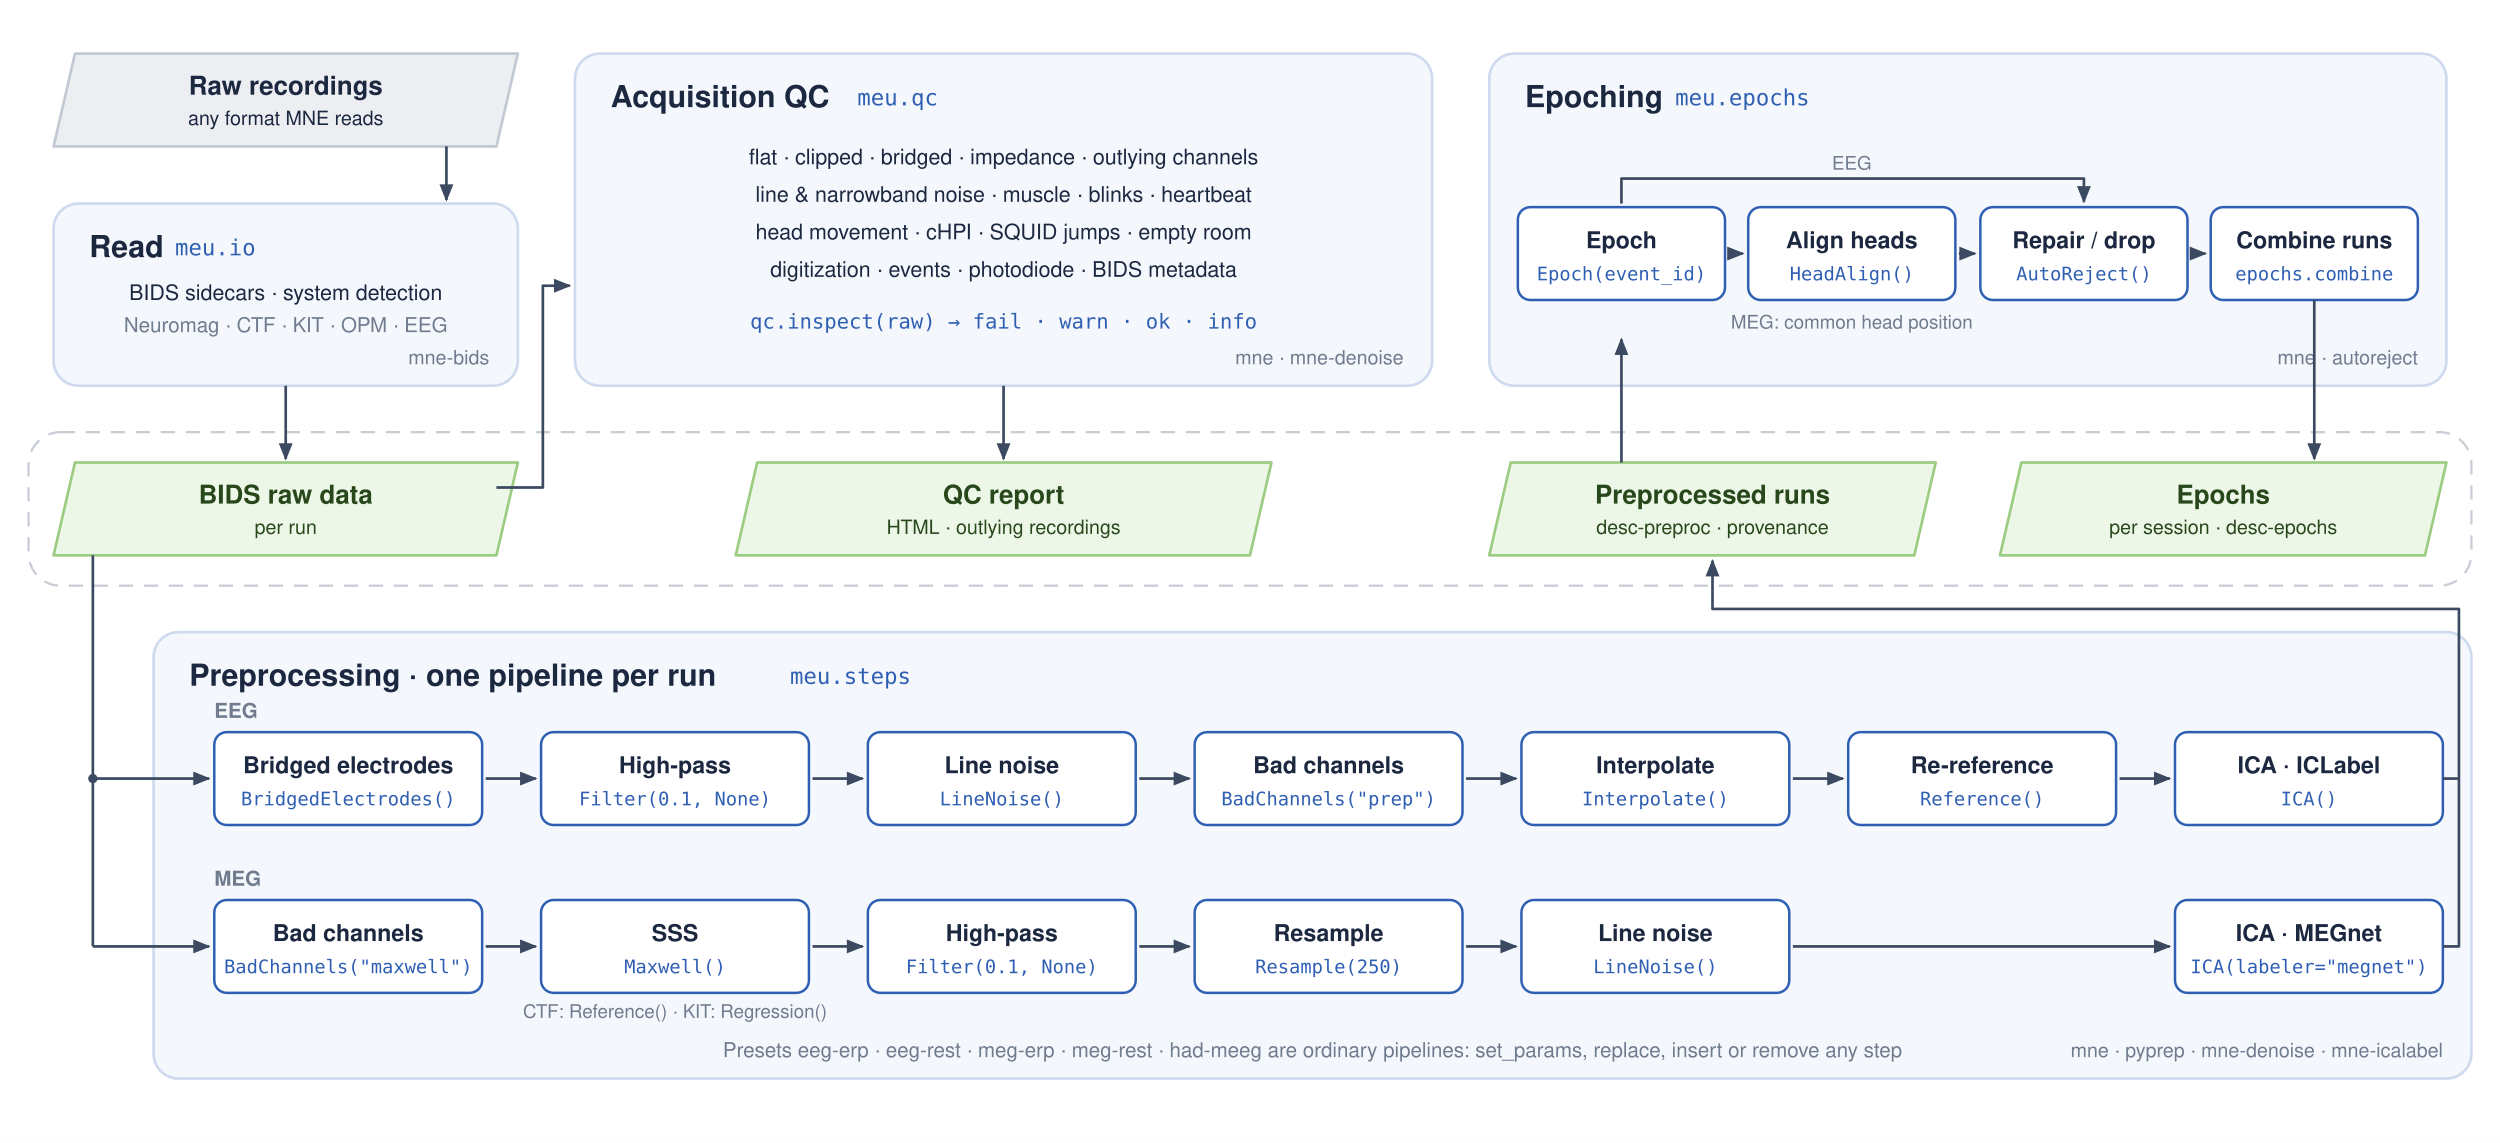
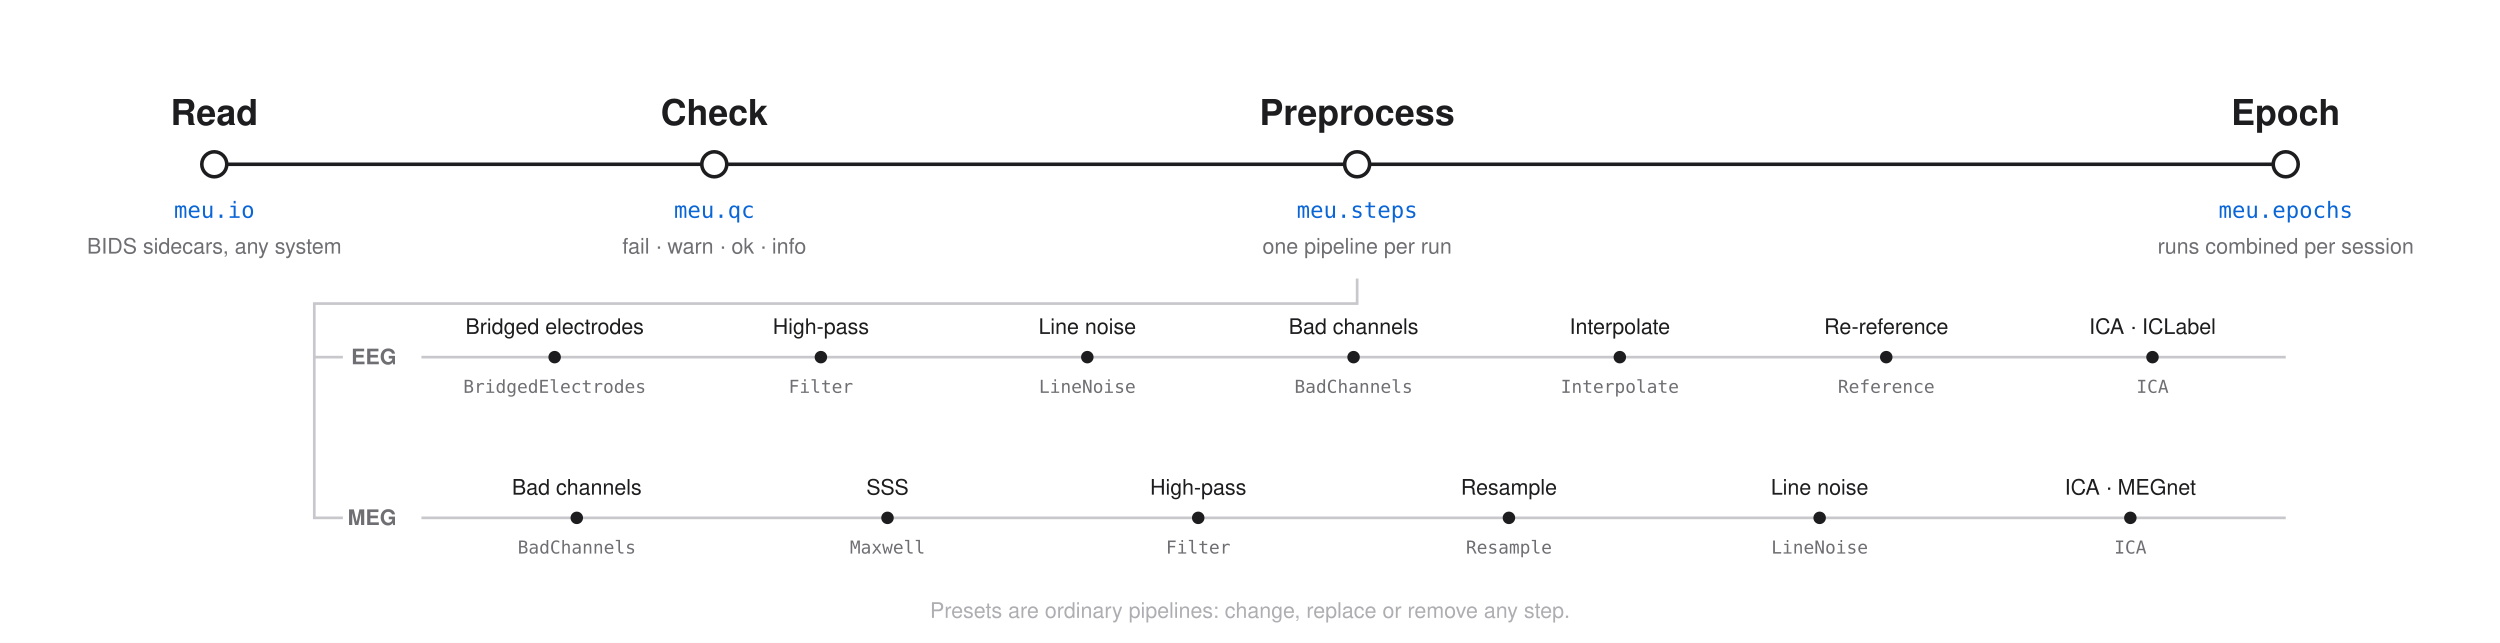
- <svg xmlns="http://www.w3.org/2000/svg" viewBox="0 0 1400 640" width="1400" height="640" role="img" aria-labelledby="title desc">
-   <defs>
-     <marker id="head" viewBox="0 0 10 10" refX="9" refY="5" markerWidth="6.5" markerHeight="6.5" orient="auto-start-reverse">
-       <path d="M0,1 L10,5 L0,9 z" fill="#3b4a60" />
-     </marker>
-   </defs>
-   <rect width="1400" height="640" fill="white" />
-   <polygon points="42,30 290,30 278,82 30,82" fill="#eceef2" stroke="#c3c9d2" stroke-width="1.5" stroke-linejoin="round" />
-   <text x="160.0" y="53.0" font-family="'Helvetica Neue', Helvetica, Arial, Inter, sans-serif" font-size="14.5" font-weight="600" fill="#1c2740" text-anchor="middle">Raw recordings</text>
-   <text x="160.0" y="70.0" font-family="'Helvetica Neue', Helvetica, Arial, Inter, sans-serif" font-size="11" font-weight="400" fill="#1c2740" text-anchor="middle">any format MNE reads</text>
-   <rect x="30" y="114" width="260" height="102" rx="14" fill="#f4f7fc" stroke="#cfdaee" stroke-width="1.5" />
-   <text x="50.0" y="144.0" font-family="'Helvetica Neue', Helvetica, Arial, Inter, sans-serif" font-size="17" font-weight="600" fill="#1c2740" text-anchor="start">Read</text>
-   <text x="98.0" y="143.0" font-family="'SFMono-Regular', Menlo, Consolas, 'DejaVu Sans Mono', monospace" font-size="12.5" font-weight="400" fill="#2f5fb3" text-anchor="start">meu.io</text>
-   <text x="274.0" y="204.0" font-family="'Helvetica Neue', Helvetica, Arial, Inter, sans-serif" font-size="11" font-weight="400" fill="#707b8e" text-anchor="end">mne-bids</text>
-   <text x="160.0" y="168.0" font-family="'Helvetica Neue', Helvetica, Arial, Inter, sans-serif" font-size="12" font-weight="400" fill="#1c2740" text-anchor="middle">BIDS sidecars · system detection</text>
-   <text x="160.0" y="186.0" font-family="'Helvetica Neue', Helvetica, Arial, Inter, sans-serif" font-size="11.5" font-weight="400" fill="#707b8e" text-anchor="middle">Neuromag · CTF · KIT · OPM · EEG</text>
-   <path d="M 250.0,82.0 L 250.0,112.0" fill="none" stroke="#3b4a60" stroke-width="1.5" stroke-linejoin="round" marker-end="url(#head)" />
-   <rect x="322" y="30" width="480" height="186" rx="14" fill="#f4f7fc" stroke="#cfdaee" stroke-width="1.5" />
-   <text x="342.0" y="60.0" font-family="'Helvetica Neue', Helvetica, Arial, Inter, sans-serif" font-size="17" font-weight="600" fill="#1c2740" text-anchor="start">Acquisition QC</text>
-   <text x="480.1" y="59.0" font-family="'SFMono-Regular', Menlo, Consolas, 'DejaVu Sans Mono', monospace" font-size="12.5" font-weight="400" fill="#2f5fb3" text-anchor="start">meu.qc</text>
-   <text x="786.0" y="204.0" font-family="'Helvetica Neue', Helvetica, Arial, Inter, sans-serif" font-size="11" font-weight="400" fill="#707b8e" text-anchor="end">mne · mne-denoise</text>
-   <text x="562.0" y="92.0" font-family="'Helvetica Neue', Helvetica, Arial, Inter, sans-serif" font-size="12" font-weight="400" fill="#1c2740" text-anchor="middle">flat · clipped · bridged · impedance · outlying channels</text>
-   <text x="562.0" y="113.0" font-family="'Helvetica Neue', Helvetica, Arial, Inter, sans-serif" font-size="12" font-weight="400" fill="#1c2740" text-anchor="middle">line &amp; narrowband noise · muscle · blinks · heartbeat</text>
-   <text x="562.0" y="134.0" font-family="'Helvetica Neue', Helvetica, Arial, Inter, sans-serif" font-size="12" font-weight="400" fill="#1c2740" text-anchor="middle">head movement · cHPI · SQUID jumps · empty room</text>
-   <text x="562.0" y="155.0" font-family="'Helvetica Neue', Helvetica, Arial, Inter, sans-serif" font-size="12" font-weight="400" fill="#1c2740" text-anchor="middle">digitization · events · photodiode · BIDS metadata</text>
-   <text x="562.0" y="184.0" font-family="'SFMono-Regular', Menlo, Consolas, 'DejaVu Sans Mono', monospace" font-size="11.5" font-weight="400" fill="#2f5fb3" text-anchor="middle">qc.inspect(raw) → fail · warn · ok · info</text>
-   <rect x="834" y="30" width="536" height="186" rx="14" fill="#f4f7fc" stroke="#cfdaee" stroke-width="1.5" />
-   <text x="854.0" y="60.0" font-family="'Helvetica Neue', Helvetica, Arial, Inter, sans-serif" font-size="17" font-weight="600" fill="#1c2740" text-anchor="start">Epoching</text>
-   <text x="938.1" y="59.0" font-family="'SFMono-Regular', Menlo, Consolas, 'DejaVu Sans Mono', monospace" font-size="12.5" font-weight="400" fill="#2f5fb3" text-anchor="start">meu.epochs</text>
-   <text x="1354.0" y="204.0" font-family="'Helvetica Neue', Helvetica, Arial, Inter, sans-serif" font-size="11" font-weight="400" fill="#707b8e" text-anchor="end">mne · autoreject</text>
-   <rect x="850" y="116" width="116" height="52" rx="7" fill="white" stroke="#2f5fb3" stroke-width="1.4" />
-   <text x="908.0" y="139.0" font-family="'Helvetica Neue', Helvetica, Arial, Inter, sans-serif" font-size="13" font-weight="600" fill="#1c2740" text-anchor="middle">Epoch</text>
-   <text x="908.0" y="157.0" font-family="'SFMono-Regular', Menlo, Consolas, 'DejaVu Sans Mono', monospace" font-size="10.5" font-weight="400" fill="#2f5fb3" text-anchor="middle">Epoch(event_id)</text>
-   <rect x="979" y="116" width="116" height="52" rx="7" fill="white" stroke="#2f5fb3" stroke-width="1.4" />
-   <text x="1037.0" y="139.0" font-family="'Helvetica Neue', Helvetica, Arial, Inter, sans-serif" font-size="13" font-weight="600" fill="#1c2740" text-anchor="middle">Align heads</text>
-   <text x="1037.0" y="157.0" font-family="'SFMono-Regular', Menlo, Consolas, 'DejaVu Sans Mono', monospace" font-size="10.5" font-weight="400" fill="#2f5fb3" text-anchor="middle">HeadAlign()</text>
-   <rect x="1109" y="116" width="116" height="52" rx="7" fill="white" stroke="#2f5fb3" stroke-width="1.4" />
-   <text x="1167.0" y="139.0" font-family="'Helvetica Neue', Helvetica, Arial, Inter, sans-serif" font-size="13" font-weight="600" fill="#1c2740" text-anchor="middle">Repair / drop</text>
-   <text x="1167.0" y="157.0" font-family="'SFMono-Regular', Menlo, Consolas, 'DejaVu Sans Mono', monospace" font-size="10.5" font-weight="400" fill="#2f5fb3" text-anchor="middle">AutoReject()</text>
-   <rect x="1238" y="116" width="116" height="52" rx="7" fill="white" stroke="#2f5fb3" stroke-width="1.4" />
-   <text x="1296.0" y="139.0" font-family="'Helvetica Neue', Helvetica, Arial, Inter, sans-serif" font-size="13" font-weight="600" fill="#1c2740" text-anchor="middle">Combine runs</text>
-   <text x="1296.0" y="157.0" font-family="'SFMono-Regular', Menlo, Consolas, 'DejaVu Sans Mono', monospace" font-size="10.5" font-weight="400" fill="#2f5fb3" text-anchor="middle">epochs.combine</text>
-   <path d="M 968.0,142.0 L 976.0,142.0" fill="none" stroke="#3b4a60" stroke-width="1.5" stroke-linejoin="round" marker-end="url(#head)" />
-   <path d="M 1097.0,142.0 L 1106.0,142.0" fill="none" stroke="#3b4a60" stroke-width="1.5" stroke-linejoin="round" marker-end="url(#head)" />
-   <path d="M 1227.0,142.0 L 1235.0,142.0" fill="none" stroke="#3b4a60" stroke-width="1.5" stroke-linejoin="round" marker-end="url(#head)" />
-   <path d="M 908.0,114.0 L 908.0,100.0 L 1167.0,100.0 L 1167.0,113.0" fill="none" stroke="#3b4a60" stroke-width="1.5" stroke-linejoin="round" marker-end="url(#head)" />
-   <text x="1037.0" y="95.0" font-family="'Helvetica Neue', Helvetica, Arial, Inter, sans-serif" font-size="10.5" font-weight="400" fill="#707b8e" text-anchor="middle">EEG</text>
-   <text x="1037.0" y="184.0" font-family="'Helvetica Neue', Helvetica, Arial, Inter, sans-serif" font-size="10.5" font-weight="400" fill="#707b8e" text-anchor="middle">MEG: common head position</text>
-   <rect x="16" y="242" width="1368" height="86" rx="18" fill="none" stroke="#c9ced6" stroke-width="1.3" stroke-dasharray="8 6" />
-   <polygon points="42,259 290,259 278,311 30,311" fill="#edf7e8" stroke="#9ccb82" stroke-width="1.5" stroke-linejoin="round" />
-   <text x="160.0" y="282.0" font-family="'Helvetica Neue', Helvetica, Arial, Inter, sans-serif" font-size="14.5" font-weight="600" fill="#28481c" text-anchor="middle">BIDS raw data</text>
-   <text x="160.0" y="299.0" font-family="'Helvetica Neue', Helvetica, Arial, Inter, sans-serif" font-size="11" font-weight="400" fill="#28481c" text-anchor="middle">per run</text>
-   <polygon points="424,259 712,259 700,311 412,311" fill="#edf7e8" stroke="#9ccb82" stroke-width="1.5" stroke-linejoin="round" />
-   <text x="562.0" y="282.0" font-family="'Helvetica Neue', Helvetica, Arial, Inter, sans-serif" font-size="14.5" font-weight="600" fill="#28481c" text-anchor="middle">QC report</text>
-   <text x="562.0" y="299.0" font-family="'Helvetica Neue', Helvetica, Arial, Inter, sans-serif" font-size="11" font-weight="400" fill="#28481c" text-anchor="middle">HTML · outlying recordings</text>
-   <polygon points="846,259 1084,259 1072,311 834,311" fill="#edf7e8" stroke="#9ccb82" stroke-width="1.5" stroke-linejoin="round" />
-   <text x="959.0" y="282.0" font-family="'Helvetica Neue', Helvetica, Arial, Inter, sans-serif" font-size="14.5" font-weight="600" fill="#28481c" text-anchor="middle">Preprocessed runs</text>
-   <text x="959.0" y="299.0" font-family="'Helvetica Neue', Helvetica, Arial, Inter, sans-serif" font-size="11" font-weight="400" fill="#28481c" text-anchor="middle">desc-preproc · provenance</text>
-   <polygon points="1132,259 1370,259 1358,311 1120,311" fill="#edf7e8" stroke="#9ccb82" stroke-width="1.5" stroke-linejoin="round" />
-   <text x="1245.0" y="282.0" font-family="'Helvetica Neue', Helvetica, Arial, Inter, sans-serif" font-size="14.5" font-weight="600" fill="#28481c" text-anchor="middle">Epochs</text>
-   <text x="1245.0" y="299.0" font-family="'Helvetica Neue', Helvetica, Arial, Inter, sans-serif" font-size="11" font-weight="400" fill="#28481c" text-anchor="middle">per session · desc-epochs</text>
-   <path d="M 160.0,216.0 L 160.0,257.0" fill="none" stroke="#3b4a60" stroke-width="1.5" stroke-linejoin="round" marker-end="url(#head)" />
-   <path d="M 278.0,273.0 L 304.0,273.0 L 304.0,160.0 L 319.0,160.0" fill="none" stroke="#3b4a60" stroke-width="1.5" stroke-linejoin="round" marker-end="url(#head)" />
-   <path d="M 562.0,216.0 L 562.0,257.0" fill="none" stroke="#3b4a60" stroke-width="1.5" stroke-linejoin="round" marker-end="url(#head)" />
-   <path d="M 908.0,259.0 L 908.0,190.0" fill="none" stroke="#3b4a60" stroke-width="1.5" stroke-linejoin="round" marker-end="url(#head)" />
-   <path d="M 1296.0,168.0 L 1296.0,257.0" fill="none" stroke="#3b4a60" stroke-width="1.5" stroke-linejoin="round" marker-end="url(#head)" />
-   <rect x="86" y="354" width="1298" height="250" rx="14" fill="#f4f7fc" stroke="#cfdaee" stroke-width="1.5" />
-   <text x="106.0" y="384.0" font-family="'Helvetica Neue', Helvetica, Arial, Inter, sans-serif" font-size="17" font-weight="600" fill="#1c2740" text-anchor="start">Preprocessing · one pipeline per run</text>
-   <text x="442.4" y="383.0" font-family="'SFMono-Regular', Menlo, Consolas, 'DejaVu Sans Mono', monospace" font-size="12.5" font-weight="400" fill="#2f5fb3" text-anchor="start">meu.steps</text>
-   <text x="1368.0" y="592.0" font-family="'Helvetica Neue', Helvetica, Arial, Inter, sans-serif" font-size="11" font-weight="400" fill="#707b8e" text-anchor="end">mne · pyprep · mne-denoise · mne-icalabel</text>
-   <text x="120.0" y="402.0" font-family="'Helvetica Neue', Helvetica, Arial, Inter, sans-serif" font-size="11.5" font-weight="600" fill="#707b8e" text-anchor="start">EEG</text>
-   <rect x="120" y="410" width="150" height="52" rx="7" fill="white" stroke="#2f5fb3" stroke-width="1.4" />
-   <text x="195.0" y="433.0" font-family="'Helvetica Neue', Helvetica, Arial, Inter, sans-serif" font-size="13" font-weight="600" fill="#1c2740" text-anchor="middle">Bridged electrodes</text>
-   <text x="195.0" y="451.0" font-family="'SFMono-Regular', Menlo, Consolas, 'DejaVu Sans Mono', monospace" font-size="10.5" font-weight="400" fill="#2f5fb3" text-anchor="middle">BridgedElectrodes()</text>
-   <rect x="303" y="410" width="150" height="52" rx="7" fill="white" stroke="#2f5fb3" stroke-width="1.4" />
-   <text x="378.0" y="433.0" font-family="'Helvetica Neue', Helvetica, Arial, Inter, sans-serif" font-size="13" font-weight="600" fill="#1c2740" text-anchor="middle">High-pass</text>
-   <text x="378.0" y="451.0" font-family="'SFMono-Regular', Menlo, Consolas, 'DejaVu Sans Mono', monospace" font-size="10.5" font-weight="400" fill="#2f5fb3" text-anchor="middle">Filter(0.1, None)</text>
-   <rect x="486" y="410" width="150" height="52" rx="7" fill="white" stroke="#2f5fb3" stroke-width="1.4" />
-   <text x="561.0" y="433.0" font-family="'Helvetica Neue', Helvetica, Arial, Inter, sans-serif" font-size="13" font-weight="600" fill="#1c2740" text-anchor="middle">Line noise</text>
-   <text x="561.0" y="451.0" font-family="'SFMono-Regular', Menlo, Consolas, 'DejaVu Sans Mono', monospace" font-size="10.5" font-weight="400" fill="#2f5fb3" text-anchor="middle">LineNoise()</text>
-   <rect x="669" y="410" width="150" height="52" rx="7" fill="white" stroke="#2f5fb3" stroke-width="1.4" />
-   <text x="744.0" y="433.0" font-family="'Helvetica Neue', Helvetica, Arial, Inter, sans-serif" font-size="13" font-weight="600" fill="#1c2740" text-anchor="middle">Bad channels</text>
-   <text x="744.0" y="451.0" font-family="'SFMono-Regular', Menlo, Consolas, 'DejaVu Sans Mono', monospace" font-size="10.5" font-weight="400" fill="#2f5fb3" text-anchor="middle">BadChannels("prep")</text>
-   <rect x="852" y="410" width="150" height="52" rx="7" fill="white" stroke="#2f5fb3" stroke-width="1.4" />
-   <text x="927.0" y="433.0" font-family="'Helvetica Neue', Helvetica, Arial, Inter, sans-serif" font-size="13" font-weight="600" fill="#1c2740" text-anchor="middle">Interpolate</text>
-   <text x="927.0" y="451.0" font-family="'SFMono-Regular', Menlo, Consolas, 'DejaVu Sans Mono', monospace" font-size="10.5" font-weight="400" fill="#2f5fb3" text-anchor="middle">Interpolate()</text>
-   <rect x="1035" y="410" width="150" height="52" rx="7" fill="white" stroke="#2f5fb3" stroke-width="1.4" />
-   <text x="1110.0" y="433.0" font-family="'Helvetica Neue', Helvetica, Arial, Inter, sans-serif" font-size="13" font-weight="600" fill="#1c2740" text-anchor="middle">Re-reference</text>
-   <text x="1110.0" y="451.0" font-family="'SFMono-Regular', Menlo, Consolas, 'DejaVu Sans Mono', monospace" font-size="10.5" font-weight="400" fill="#2f5fb3" text-anchor="middle">Reference()</text>
-   <rect x="1218" y="410" width="150" height="52" rx="7" fill="white" stroke="#2f5fb3" stroke-width="1.4" />
-   <text x="1293.0" y="433.0" font-family="'Helvetica Neue', Helvetica, Arial, Inter, sans-serif" font-size="13" font-weight="600" fill="#1c2740" text-anchor="middle">ICA · ICLabel</text>
-   <text x="1293.0" y="451.0" font-family="'SFMono-Regular', Menlo, Consolas, 'DejaVu Sans Mono', monospace" font-size="10.5" font-weight="400" fill="#2f5fb3" text-anchor="middle">ICA()</text>
-   <path d="M 272.0,436.0 L 300.0,436.0" fill="none" stroke="#3b4a60" stroke-width="1.5" stroke-linejoin="round" marker-end="url(#head)" />
-   <path d="M 455.0,436.0 L 483.0,436.0" fill="none" stroke="#3b4a60" stroke-width="1.5" stroke-linejoin="round" marker-end="url(#head)" />
-   <path d="M 638.0,436.0 L 666.0,436.0" fill="none" stroke="#3b4a60" stroke-width="1.5" stroke-linejoin="round" marker-end="url(#head)" />
-   <path d="M 821.0,436.0 L 849.0,436.0" fill="none" stroke="#3b4a60" stroke-width="1.5" stroke-linejoin="round" marker-end="url(#head)" />
-   <path d="M 1004.0,436.0 L 1032.0,436.0" fill="none" stroke="#3b4a60" stroke-width="1.5" stroke-linejoin="round" marker-end="url(#head)" />
-   <path d="M 1187.0,436.0 L 1215.0,436.0" fill="none" stroke="#3b4a60" stroke-width="1.5" stroke-linejoin="round" marker-end="url(#head)" />
-   <text x="120.0" y="496.0" font-family="'Helvetica Neue', Helvetica, Arial, Inter, sans-serif" font-size="11.5" font-weight="600" fill="#707b8e" text-anchor="start">MEG</text>
-   <rect x="120" y="504" width="150" height="52" rx="7" fill="white" stroke="#2f5fb3" stroke-width="1.4" />
-   <text x="195.0" y="527.0" font-family="'Helvetica Neue', Helvetica, Arial, Inter, sans-serif" font-size="13" font-weight="600" fill="#1c2740" text-anchor="middle">Bad channels</text>
-   <text x="195.0" y="545.0" font-family="'SFMono-Regular', Menlo, Consolas, 'DejaVu Sans Mono', monospace" font-size="10.5" font-weight="400" fill="#2f5fb3" text-anchor="middle">BadChannels("maxwell")</text>
-   <rect x="303" y="504" width="150" height="52" rx="7" fill="white" stroke="#2f5fb3" stroke-width="1.4" />
-   <text x="378.0" y="527.0" font-family="'Helvetica Neue', Helvetica, Arial, Inter, sans-serif" font-size="13" font-weight="600" fill="#1c2740" text-anchor="middle">SSS</text>
-   <text x="378.0" y="545.0" font-family="'SFMono-Regular', Menlo, Consolas, 'DejaVu Sans Mono', monospace" font-size="10.5" font-weight="400" fill="#2f5fb3" text-anchor="middle">Maxwell()</text>
-   <rect x="486" y="504" width="150" height="52" rx="7" fill="white" stroke="#2f5fb3" stroke-width="1.4" />
-   <text x="561.0" y="527.0" font-family="'Helvetica Neue', Helvetica, Arial, Inter, sans-serif" font-size="13" font-weight="600" fill="#1c2740" text-anchor="middle">High-pass</text>
-   <text x="561.0" y="545.0" font-family="'SFMono-Regular', Menlo, Consolas, 'DejaVu Sans Mono', monospace" font-size="10.5" font-weight="400" fill="#2f5fb3" text-anchor="middle">Filter(0.1, None)</text>
-   <rect x="669" y="504" width="150" height="52" rx="7" fill="white" stroke="#2f5fb3" stroke-width="1.4" />
-   <text x="744.0" y="527.0" font-family="'Helvetica Neue', Helvetica, Arial, Inter, sans-serif" font-size="13" font-weight="600" fill="#1c2740" text-anchor="middle">Resample</text>
-   <text x="744.0" y="545.0" font-family="'SFMono-Regular', Menlo, Consolas, 'DejaVu Sans Mono', monospace" font-size="10.5" font-weight="400" fill="#2f5fb3" text-anchor="middle">Resample(250)</text>
-   <rect x="852" y="504" width="150" height="52" rx="7" fill="white" stroke="#2f5fb3" stroke-width="1.4" />
-   <text x="927.0" y="527.0" font-family="'Helvetica Neue', Helvetica, Arial, Inter, sans-serif" font-size="13" font-weight="600" fill="#1c2740" text-anchor="middle">Line noise</text>
-   <text x="927.0" y="545.0" font-family="'SFMono-Regular', Menlo, Consolas, 'DejaVu Sans Mono', monospace" font-size="10.5" font-weight="400" fill="#2f5fb3" text-anchor="middle">LineNoise()</text>
-   <rect x="1218" y="504" width="150" height="52" rx="7" fill="white" stroke="#2f5fb3" stroke-width="1.4" />
-   <text x="1293.0" y="527.0" font-family="'Helvetica Neue', Helvetica, Arial, Inter, sans-serif" font-size="13" font-weight="600" fill="#1c2740" text-anchor="middle">ICA · MEGnet</text>
-   <text x="1293.0" y="545.0" font-family="'SFMono-Regular', Menlo, Consolas, 'DejaVu Sans Mono', monospace" font-size="10.5" font-weight="400" fill="#2f5fb3" text-anchor="middle">ICA(labeler="megnet")</text>
-   <path d="M 272.0,530.0 L 300.0,530.0" fill="none" stroke="#3b4a60" stroke-width="1.5" stroke-linejoin="round" marker-end="url(#head)" />
-   <path d="M 455.0,530.0 L 483.0,530.0" fill="none" stroke="#3b4a60" stroke-width="1.5" stroke-linejoin="round" marker-end="url(#head)" />
-   <path d="M 638.0,530.0 L 666.0,530.0" fill="none" stroke="#3b4a60" stroke-width="1.5" stroke-linejoin="round" marker-end="url(#head)" />
-   <path d="M 821.0,530.0 L 849.0,530.0" fill="none" stroke="#3b4a60" stroke-width="1.5" stroke-linejoin="round" marker-end="url(#head)" />
-   <path d="M 1004.0,530.0 L 1215.0,530.0" fill="none" stroke="#3b4a60" stroke-width="1.5" stroke-linejoin="round" marker-end="url(#head)" />
-   <text x="378.0" y="570.0" font-family="'Helvetica Neue', Helvetica, Arial, Inter, sans-serif" font-size="10.5" font-weight="400" fill="#707b8e" text-anchor="middle">CTF: Reference() · KIT: Regression()</text>
-   <text x="735.0" y="592.0" font-family="'Helvetica Neue', Helvetica, Arial, Inter, sans-serif" font-size="11.5" font-weight="400" fill="#707b8e" text-anchor="middle">Presets eeg-erp · eeg-rest · meg-erp · meg-rest · had-meeg are ordinary pipelines: set_params, replace, insert or remove any step</text>
-   <path d="M 52.0,311.0 L 52.0,530.0" fill="none" stroke="#3b4a60" stroke-width="1.5" stroke-linejoin="round" />
-   <path d="M 52.0,436.0 L 117.0,436.0" fill="none" stroke="#3b4a60" stroke-width="1.5" stroke-linejoin="round" marker-end="url(#head)" />
-   <path d="M 52.0,530.0 L 117.0,530.0" fill="none" stroke="#3b4a60" stroke-width="1.5" stroke-linejoin="round" marker-end="url(#head)" />
-   <circle cx="52" cy="436.0" r="2.6" fill="#3b4a60" />
-   <path d="M 1368.0,436.0 L 1377.0,436.0" fill="none" stroke="#3b4a60" stroke-width="1.5" stroke-linejoin="round" />
-   <path d="M 1368.0,530.0 L 1377.0,530.0 L 1377.0,341.0 L 959.0,341.0 L 959.0,314.0" fill="none" stroke="#3b4a60" stroke-width="1.5" stroke-linejoin="round" marker-end="url(#head)" />
+ <svg xmlns="http://www.w3.org/2000/svg" viewBox="0 0 1400 360" width="1400" height="360" role="img" aria-labelledby="title desc">
+   <rect width="1400" height="360" fill="white" />
+   <path d="M120,92 H1280" stroke="#1d1d1f" stroke-width="2" />
+   <circle cx="120" cy="92" r="7" fill="white" stroke="#1d1d1f" stroke-width="2" />
+   <text x="120.0" y="70.0" font-family="'Helvetica Neue', Helvetica, Arial, Inter, sans-serif" font-size="20" font-weight="600" fill="#1d1d1f" text-anchor="middle">Read</text>
+   <text x="120.0" y="122.0" font-family="'SFMono-Regular', Menlo, Consolas, 'DejaVu Sans Mono', monospace" font-size="12.5" font-weight="400" fill="#0a66d6" text-anchor="middle">meu.io</text>
+   <circle cx="400" cy="92" r="7" fill="white" stroke="#1d1d1f" stroke-width="2" />
+   <text x="400.0" y="70.0" font-family="'Helvetica Neue', Helvetica, Arial, Inter, sans-serif" font-size="20" font-weight="600" fill="#1d1d1f" text-anchor="middle">Check</text>
+   <text x="400.0" y="122.0" font-family="'SFMono-Regular', Menlo, Consolas, 'DejaVu Sans Mono', monospace" font-size="12.5" font-weight="400" fill="#0a66d6" text-anchor="middle">meu.qc</text>
+   <circle cx="760" cy="92" r="7" fill="white" stroke="#1d1d1f" stroke-width="2" />
+   <text x="760.0" y="70.0" font-family="'Helvetica Neue', Helvetica, Arial, Inter, sans-serif" font-size="20" font-weight="600" fill="#1d1d1f" text-anchor="middle">Preprocess</text>
+   <text x="760.0" y="122.0" font-family="'SFMono-Regular', Menlo, Consolas, 'DejaVu Sans Mono', monospace" font-size="12.5" font-weight="400" fill="#0a66d6" text-anchor="middle">meu.steps</text>
+   <circle cx="1280" cy="92" r="7" fill="white" stroke="#1d1d1f" stroke-width="2" />
+   <text x="1280.0" y="70.0" font-family="'Helvetica Neue', Helvetica, Arial, Inter, sans-serif" font-size="20" font-weight="600" fill="#1d1d1f" text-anchor="middle">Epoch</text>
+   <text x="1280.0" y="122.0" font-family="'SFMono-Regular', Menlo, Consolas, 'DejaVu Sans Mono', monospace" font-size="12.5" font-weight="400" fill="#0a66d6" text-anchor="middle">meu.epochs</text>
+   <text x="120.0" y="142.0" font-family="'Helvetica Neue', Helvetica, Arial, Inter, sans-serif" font-size="12" font-weight="400" fill="#6e6e73" text-anchor="middle">BIDS sidecars, any system</text>
+   <text x="400.0" y="142.0" font-family="'Helvetica Neue', Helvetica, Arial, Inter, sans-serif" font-size="12" font-weight="400" fill="#6e6e73" text-anchor="middle">fail · warn · ok · info</text>
+   <text x="760.0" y="142.0" font-family="'Helvetica Neue', Helvetica, Arial, Inter, sans-serif" font-size="12" font-weight="400" fill="#6e6e73" text-anchor="middle">one pipeline per run</text>
+   <text x="1280.0" y="142.0" font-family="'Helvetica Neue', Helvetica, Arial, Inter, sans-serif" font-size="12" font-weight="400" fill="#6e6e73" text-anchor="middle">runs combined per session</text>
+   <path d="M236,200 H1280" stroke="#c7c7cc" stroke-width="1.5" />
+   <text x="222.0" y="204.0" font-family="'Helvetica Neue', Helvetica, Arial, Inter, sans-serif" font-size="12" font-weight="600" fill="#6e6e73" text-anchor="end">EEG</text>
+   <circle cx="310.6" cy="200" r="3.5" fill="#1d1d1f" />
+   <text x="310.6" y="187.0" font-family="'Helvetica Neue', Helvetica, Arial, Inter, sans-serif" font-size="12" font-weight="400" fill="#1d1d1f" text-anchor="middle">Bridged electrodes</text>
+   <text x="310.6" y="220.0" font-family="'SFMono-Regular', Menlo, Consolas, 'DejaVu Sans Mono', monospace" font-size="10" font-weight="400" fill="#6e6e73" text-anchor="middle">BridgedElectrodes</text>
+   <circle cx="459.7" cy="200" r="3.5" fill="#1d1d1f" />
+   <text x="459.7" y="187.0" font-family="'Helvetica Neue', Helvetica, Arial, Inter, sans-serif" font-size="12" font-weight="400" fill="#1d1d1f" text-anchor="middle">High-pass</text>
+   <text x="459.7" y="220.0" font-family="'SFMono-Regular', Menlo, Consolas, 'DejaVu Sans Mono', monospace" font-size="10" font-weight="400" fill="#6e6e73" text-anchor="middle">Filter</text>
+   <circle cx="608.9" cy="200" r="3.5" fill="#1d1d1f" />
+   <text x="608.9" y="187.0" font-family="'Helvetica Neue', Helvetica, Arial, Inter, sans-serif" font-size="12" font-weight="400" fill="#1d1d1f" text-anchor="middle">Line noise</text>
+   <text x="608.9" y="220.0" font-family="'SFMono-Regular', Menlo, Consolas, 'DejaVu Sans Mono', monospace" font-size="10" font-weight="400" fill="#6e6e73" text-anchor="middle">LineNoise</text>
+   <circle cx="758.0" cy="200" r="3.5" fill="#1d1d1f" />
+   <text x="758.0" y="187.0" font-family="'Helvetica Neue', Helvetica, Arial, Inter, sans-serif" font-size="12" font-weight="400" fill="#1d1d1f" text-anchor="middle">Bad channels</text>
+   <text x="758.0" y="220.0" font-family="'SFMono-Regular', Menlo, Consolas, 'DejaVu Sans Mono', monospace" font-size="10" font-weight="400" fill="#6e6e73" text-anchor="middle">BadChannels</text>
+   <circle cx="907.1" cy="200" r="3.5" fill="#1d1d1f" />
+   <text x="907.1" y="187.0" font-family="'Helvetica Neue', Helvetica, Arial, Inter, sans-serif" font-size="12" font-weight="400" fill="#1d1d1f" text-anchor="middle">Interpolate</text>
+   <text x="907.1" y="220.0" font-family="'SFMono-Regular', Menlo, Consolas, 'DejaVu Sans Mono', monospace" font-size="10" font-weight="400" fill="#6e6e73" text-anchor="middle">Interpolate</text>
+   <circle cx="1056.3" cy="200" r="3.5" fill="#1d1d1f" />
+   <text x="1056.3" y="187.0" font-family="'Helvetica Neue', Helvetica, Arial, Inter, sans-serif" font-size="12" font-weight="400" fill="#1d1d1f" text-anchor="middle">Re-reference</text>
+   <text x="1056.3" y="220.0" font-family="'SFMono-Regular', Menlo, Consolas, 'DejaVu Sans Mono', monospace" font-size="10" font-weight="400" fill="#6e6e73" text-anchor="middle">Reference</text>
+   <circle cx="1205.4" cy="200" r="3.5" fill="#1d1d1f" />
+   <text x="1205.4" y="187.0" font-family="'Helvetica Neue', Helvetica, Arial, Inter, sans-serif" font-size="12" font-weight="400" fill="#1d1d1f" text-anchor="middle">ICA · ICLabel</text>
+   <text x="1205.4" y="220.0" font-family="'SFMono-Regular', Menlo, Consolas, 'DejaVu Sans Mono', monospace" font-size="10" font-weight="400" fill="#6e6e73" text-anchor="middle">ICA</text>
+   <path d="M236,290 H1280" stroke="#c7c7cc" stroke-width="1.5" />
+   <text x="222.0" y="294.0" font-family="'Helvetica Neue', Helvetica, Arial, Inter, sans-serif" font-size="12" font-weight="600" fill="#6e6e73" text-anchor="end">MEG</text>
+   <circle cx="323.0" cy="290" r="3.5" fill="#1d1d1f" />
+   <text x="323.0" y="277.0" font-family="'Helvetica Neue', Helvetica, Arial, Inter, sans-serif" font-size="12" font-weight="400" fill="#1d1d1f" text-anchor="middle">Bad channels</text>
+   <text x="323.0" y="310.0" font-family="'SFMono-Regular', Menlo, Consolas, 'DejaVu Sans Mono', monospace" font-size="10" font-weight="400" fill="#6e6e73" text-anchor="middle">BadChannels</text>
+   <circle cx="497.0" cy="290" r="3.5" fill="#1d1d1f" />
+   <text x="497.0" y="277.0" font-family="'Helvetica Neue', Helvetica, Arial, Inter, sans-serif" font-size="12" font-weight="400" fill="#1d1d1f" text-anchor="middle">SSS</text>
+   <text x="497.0" y="310.0" font-family="'SFMono-Regular', Menlo, Consolas, 'DejaVu Sans Mono', monospace" font-size="10" font-weight="400" fill="#6e6e73" text-anchor="middle">Maxwell</text>
+   <circle cx="671.0" cy="290" r="3.5" fill="#1d1d1f" />
+   <text x="671.0" y="277.0" font-family="'Helvetica Neue', Helvetica, Arial, Inter, sans-serif" font-size="12" font-weight="400" fill="#1d1d1f" text-anchor="middle">High-pass</text>
+   <text x="671.0" y="310.0" font-family="'SFMono-Regular', Menlo, Consolas, 'DejaVu Sans Mono', monospace" font-size="10" font-weight="400" fill="#6e6e73" text-anchor="middle">Filter</text>
+   <circle cx="845.0" cy="290" r="3.5" fill="#1d1d1f" />
+   <text x="845.0" y="277.0" font-family="'Helvetica Neue', Helvetica, Arial, Inter, sans-serif" font-size="12" font-weight="400" fill="#1d1d1f" text-anchor="middle">Resample</text>
+   <text x="845.0" y="310.0" font-family="'SFMono-Regular', Menlo, Consolas, 'DejaVu Sans Mono', monospace" font-size="10" font-weight="400" fill="#6e6e73" text-anchor="middle">Resample</text>
+   <circle cx="1019.0" cy="290" r="3.5" fill="#1d1d1f" />
+   <text x="1019.0" y="277.0" font-family="'Helvetica Neue', Helvetica, Arial, Inter, sans-serif" font-size="12" font-weight="400" fill="#1d1d1f" text-anchor="middle">Line noise</text>
+   <text x="1019.0" y="310.0" font-family="'SFMono-Regular', Menlo, Consolas, 'DejaVu Sans Mono', monospace" font-size="10" font-weight="400" fill="#6e6e73" text-anchor="middle">LineNoise</text>
+   <circle cx="1193.0" cy="290" r="3.5" fill="#1d1d1f" />
+   <text x="1193.0" y="277.0" font-family="'Helvetica Neue', Helvetica, Arial, Inter, sans-serif" font-size="12" font-weight="400" fill="#1d1d1f" text-anchor="middle">ICA · MEGnet</text>
+   <text x="1193.0" y="310.0" font-family="'SFMono-Regular', Menlo, Consolas, 'DejaVu Sans Mono', monospace" font-size="10" font-weight="400" fill="#6e6e73" text-anchor="middle">ICA</text>
+   <path d="M760,156 V170 H176 V290 H192" fill="none" stroke="#c7c7cc" stroke-width="1.5" />
+   <path d="M176,200 H192" stroke="#c7c7cc" stroke-width="1.5" />
+   <text x="700.0" y="346.0" font-family="'Helvetica Neue', Helvetica, Arial, Inter, sans-serif" font-size="12" font-weight="400" fill="#aeaeb2" text-anchor="middle">Presets are ordinary pipelines: change, replace or remove any step.</text>
</svg>
